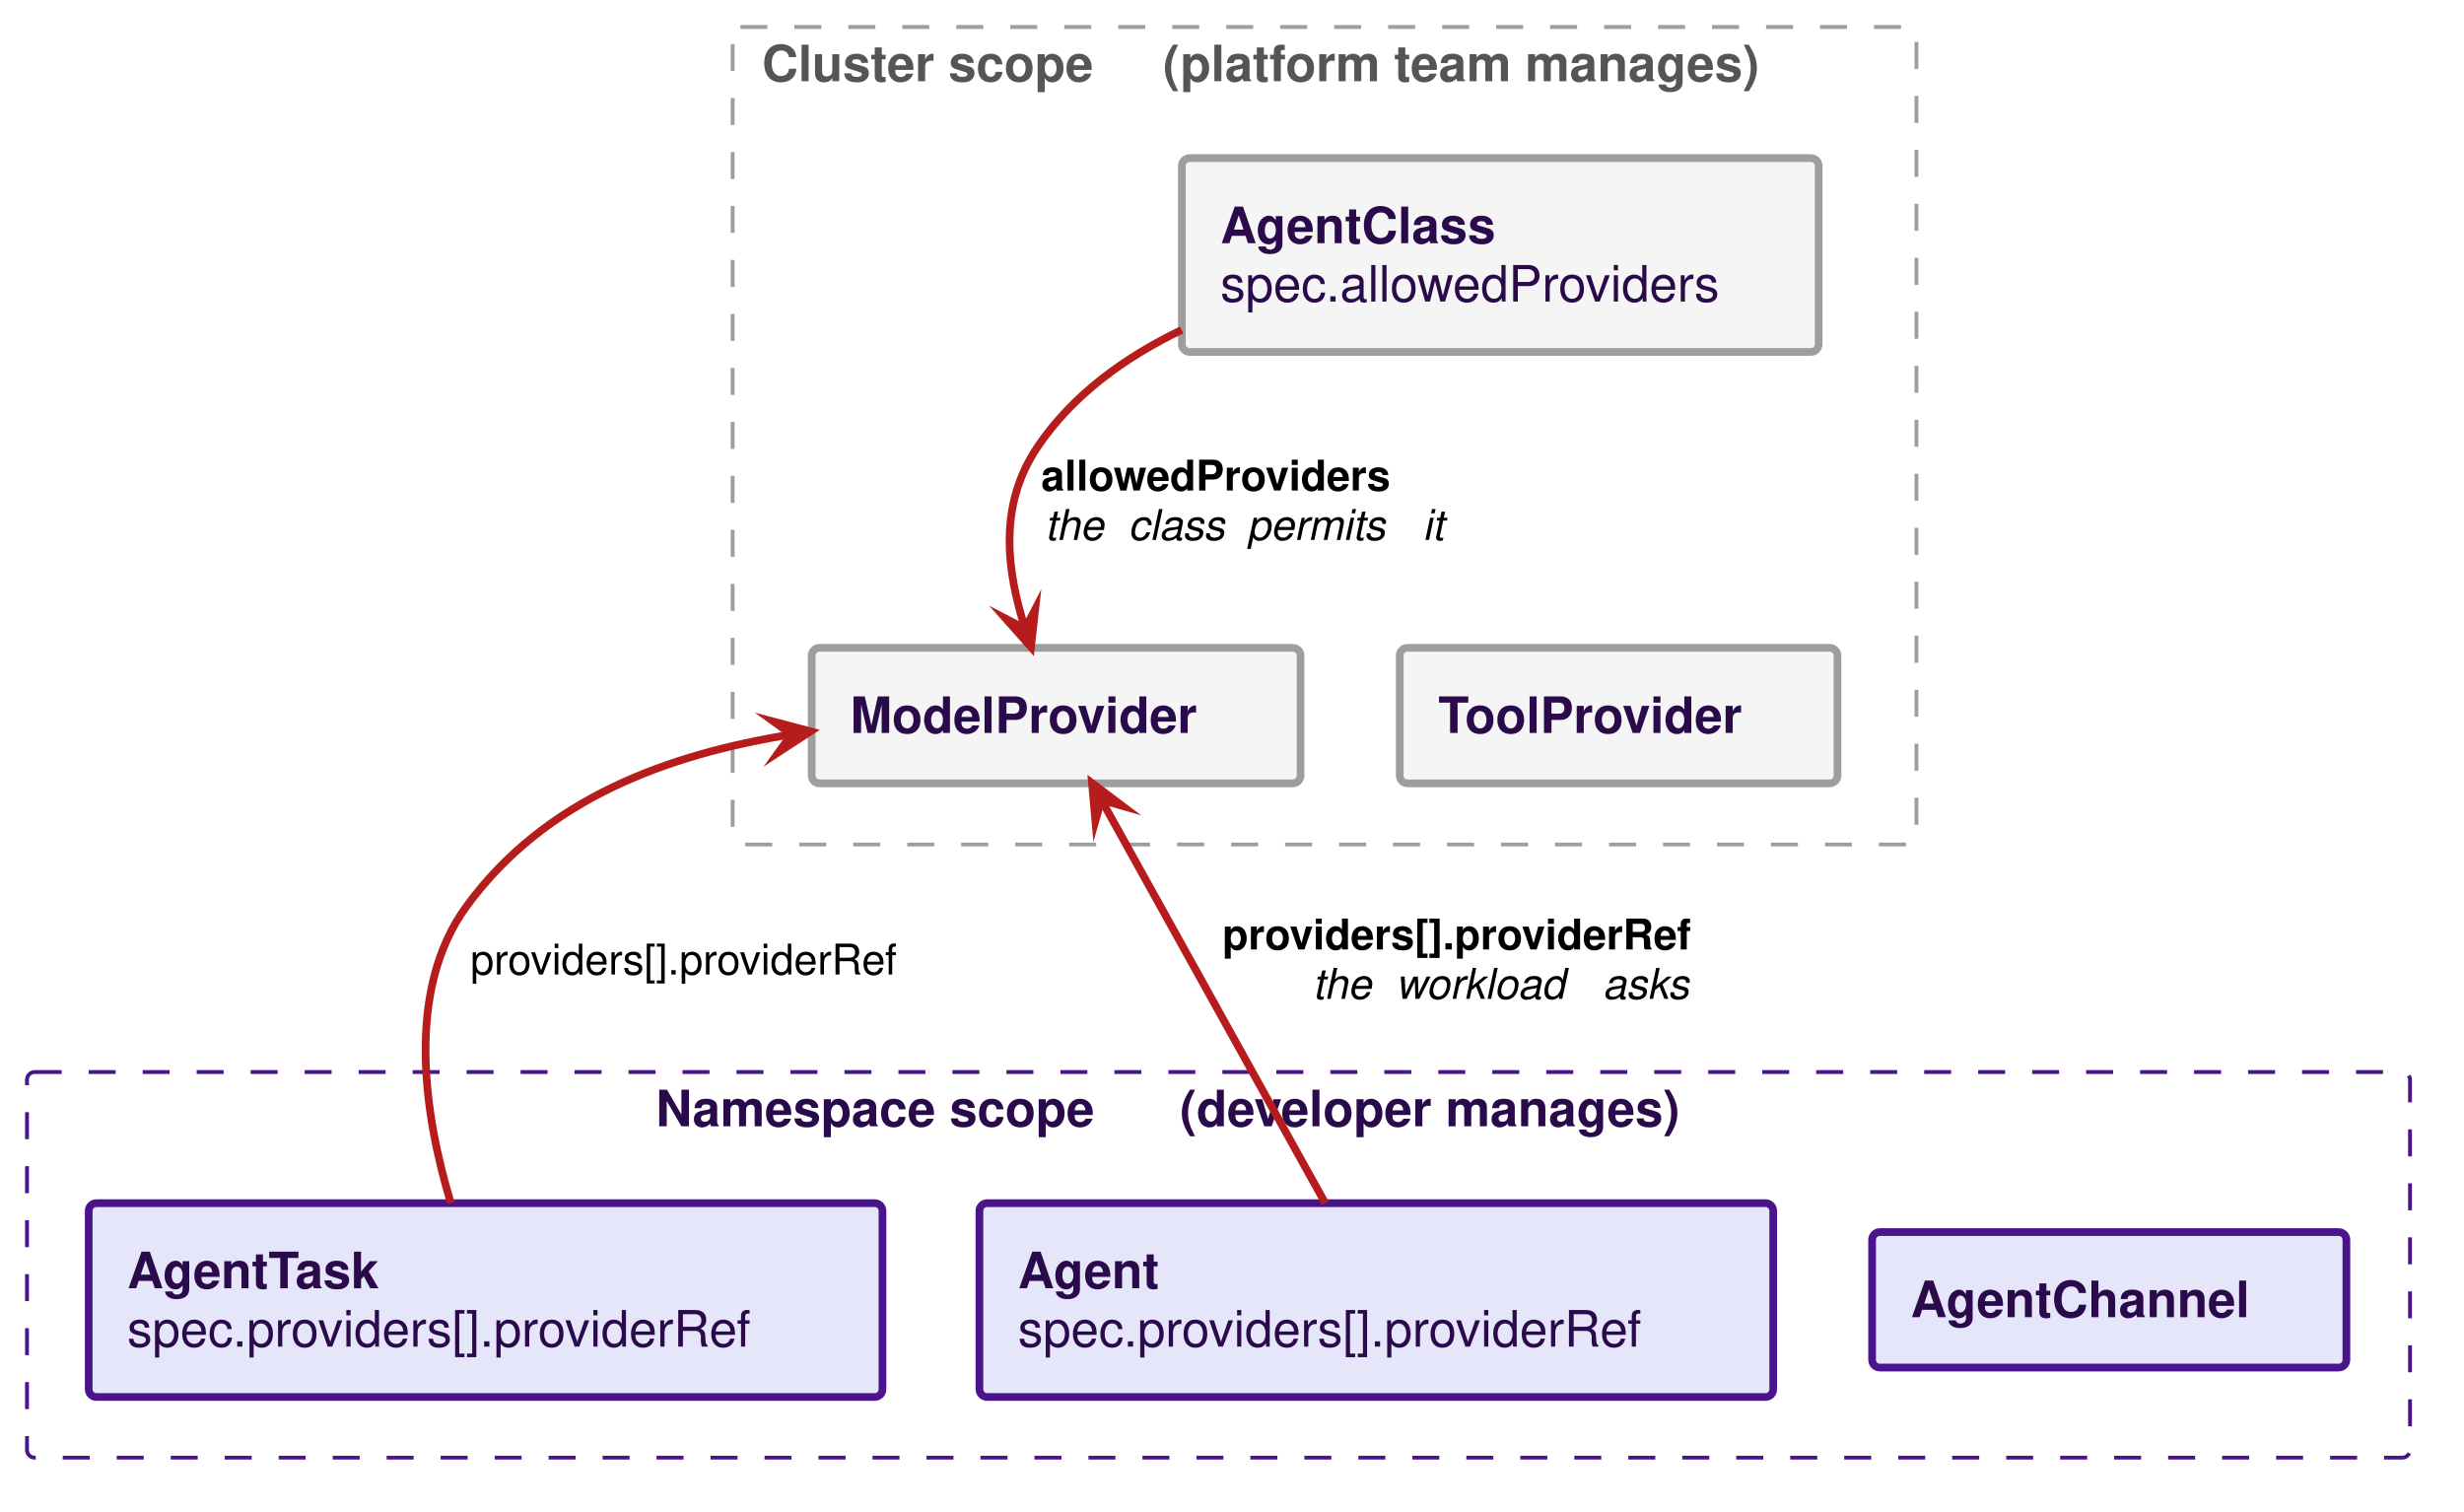
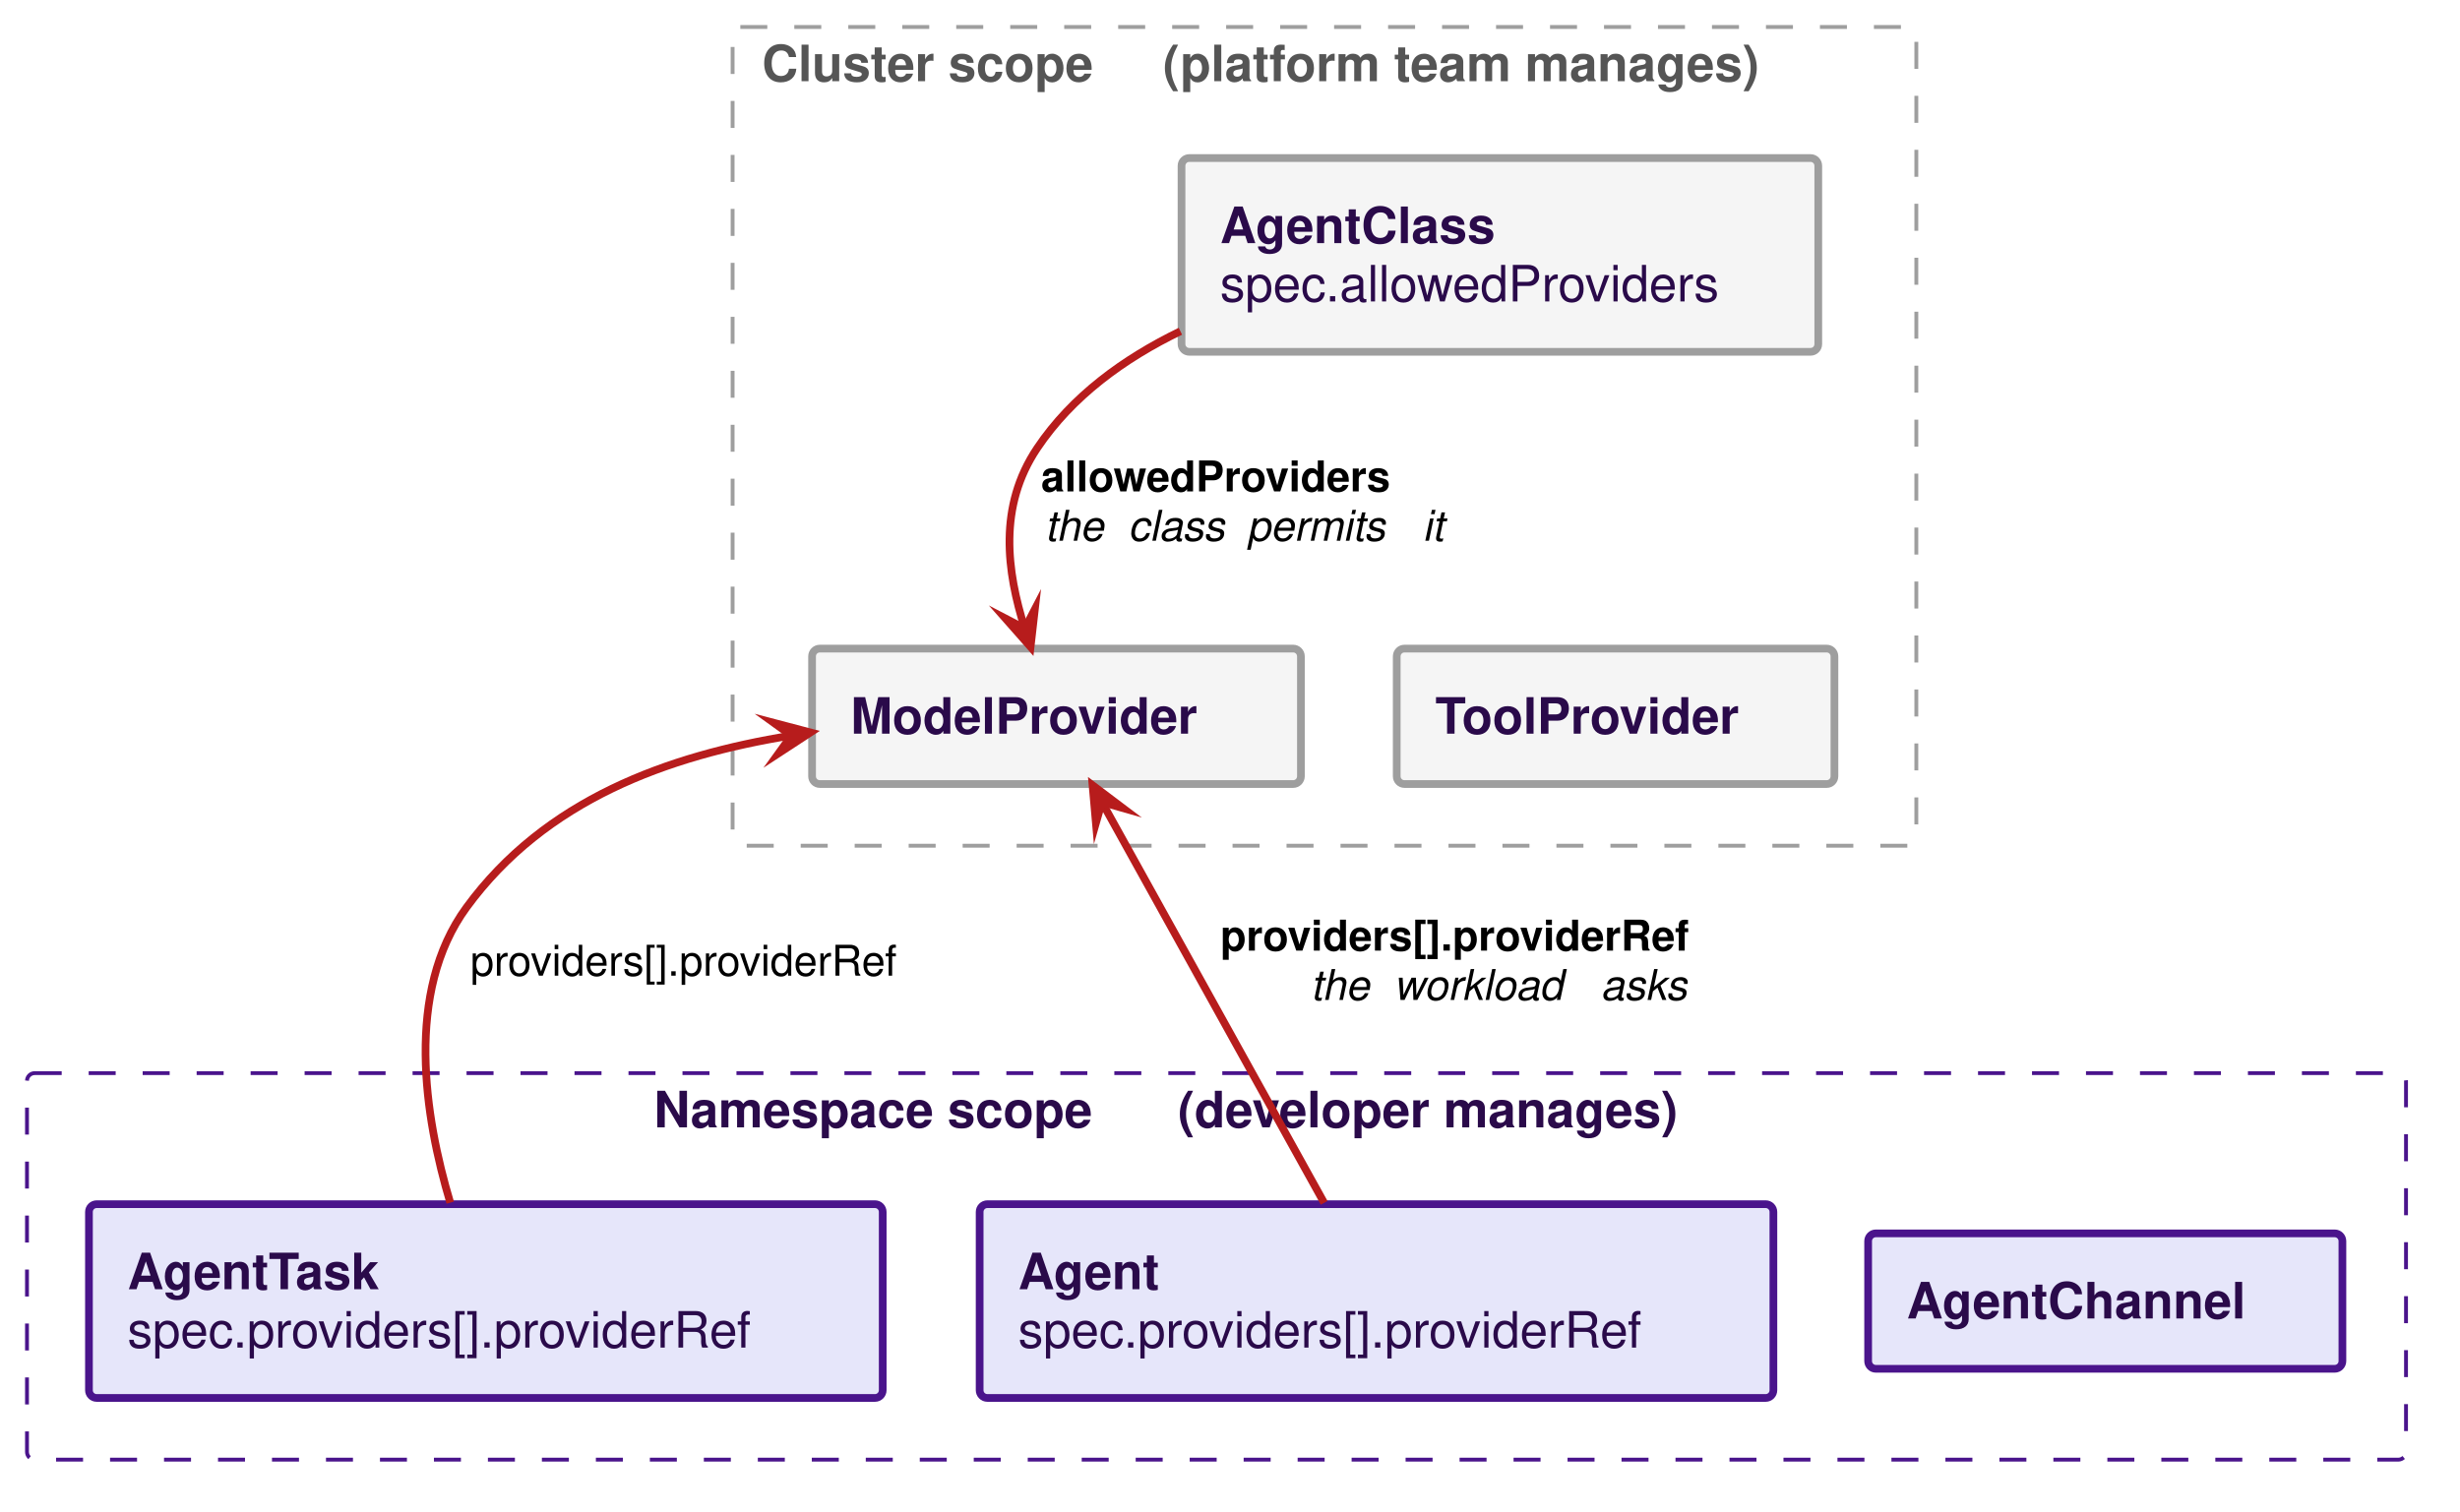
- <svg xmlns="http://www.w3.org/2000/svg" contentStyleType="text/css" data-diagram-type="DESCRIPTION" height="392px" preserveAspectRatio="none" style="width:639px;height:392px;" version="1.1" viewBox="0 0 639 392" width="639px" zoomAndPan="magnify">
+ <svg xmlns="http://www.w3.org/2000/svg" version="1.1" data-diagram-type="DESCRIPTION" style="width:638px;height:392px;" width="638px" height="392px" viewBox="0 0 638 392" zoomAndPan="magnify" preserveAspectRatio="none" contentStyleType="text/css">
  <defs />
-   <g>
-     <g class="cluster" data-qualified-name="clusterband" data-source-line="13" id="ent0001">
-       <rect fill="none" height="212" rx="2" ry="2" style="stroke:#9E9E9E;stroke-width:1;stroke-dasharray:7,7;" width="307" x="190" y="7" />
-       <text fill="#555555" font-family="Helvetica" font-size="13" font-weight="700" lengthAdjust="spacing" textLength="99.455" x="197.618" y="21.067">Cluster scope</text>
-       <text fill="#555555" font-family="Helvetica" font-size="13" font-weight="700" lengthAdjust="spacing" textLength="187.783" x="301.599" y="21.067">(platform team manages)</text>
+   <g font-family="sans-serif" lengthAdjust="spacing">
+     <g class="cluster" data-qualified-name="clusterband" id="ent0001" data-source-line="13">
+       <rect x="190" y="7" width="307" height="212.39" fill="none" style="stroke:#9E9E9E;stroke-width:1;stroke-dasharray:7,7;" rx="2" ry="2" />
+       <text x="197.618" y="21.067" fill="#555" font-size="13" textLength="99.455" font-weight="700" font-family="Helvetica">Cluster scope</text>
+       <text x="301.599" y="21.067" fill="#555" font-size="13" textLength="187.783" font-weight="700" font-family="Helvetica">(platform team manages)</text>
    </g>
-     <g class="cluster" data-qualified-name="nsband" data-source-line="19" id="ent0005">
-       <rect fill="none" height="100" rx="2" ry="2" style="stroke:#4A148C;stroke-width:1;stroke-dasharray:7,7;" width="618" x="7" y="278" />
-       <text fill="#2A0A4A" font-family="Helvetica" font-size="13" font-weight="700" lengthAdjust="spacing" textLength="131.377" x="170.074" y="292.067">Namespace scope</text>
-       <text fill="#2A0A4A" font-family="Helvetica" font-size="13" font-weight="700" lengthAdjust="spacing" textLength="155.949" x="305.977" y="292.067">(developer manages)</text>
+     <g class="cluster" data-qualified-name="nsband" id="ent0005" data-source-line="19">
+       <rect x="7" y="278.39" width="617" height="100.27" fill="none" style="stroke:#4A148C;stroke-width:1;stroke-dasharray:7,7;" rx="2" ry="2" />
+       <text x="169.574" y="292.457" fill="#2A0A4A" font-size="13" textLength="131.377" font-weight="700" font-family="Helvetica">Namespace scope</text>
+       <text x="305.477" y="292.457" fill="#2A0A4A" font-size="13" textLength="155.949" font-weight="700" font-family="Helvetica">(developer manages)</text>
    </g>
-     <g class="entity" data-qualified-name="clusterband.ac" data-source-line="14" id="ent0002">
-       <rect fill="#F5F5F5" height="50.266" rx="2" ry="2" style="stroke:#9E9E9E;stroke-width:2;" width="165.139" x="306.5" y="41" />
-       <text fill="#2A0A4A" font-family="Helvetica" font-size="13" font-weight="700" lengthAdjust="spacing" textLength="81.897" x="316.5" y="63.067">AgentClass</text>
-       <text fill="#2A0A4A" font-family="Helvetica" font-size="13" lengthAdjust="spacing" textLength="145.139" x="316.5" y="78.2">spec.allowedProviders</text>
+     <g class="entity" data-qualified-name="clusterband.ac" id="ent0002" data-source-line="14">
+       <rect x="306.43" y="41" width="165.139" height="50.266" fill="#F5F5F5" style="stroke:#9E9E9E;stroke-width:2;" rx="2" ry="2" />
+       <text x="316.43" y="63.067" fill="#2A0A4A" font-size="13" textLength="81.897" font-weight="700" font-family="Helvetica">AgentClass</text>
+       <text x="316.43" y="78.2" fill="#2A0A4A" font-size="13" textLength="145.139" font-family="Helvetica">spec.allowedProviders</text>
    </g>
-     <g class="entity" data-qualified-name="clusterband.mp" data-source-line="15" id="ent0003">
-       <rect fill="#F5F5F5" height="35.133" rx="2" ry="2" style="stroke:#9E9E9E;stroke-width:2;" width="126.78" x="210.5" y="168" />
-       <text fill="#2A0A4A" font-family="Helvetica" font-size="13" font-weight="700" lengthAdjust="spacing" textLength="106.78" x="220.5" y="190.067">ModelProvider</text>
+     <g class="entity" data-qualified-name="clusterband.mp" id="ent0003" data-source-line="15">
+       <rect x="210.61" y="168.26" width="126.78" height="35.133" fill="#F5F5F5" style="stroke:#9E9E9E;stroke-width:2;" rx="2" ry="2" />
+       <text x="220.61" y="190.327" fill="#2A0A4A" font-size="13" textLength="106.78" font-weight="700" font-family="Helvetica">ModelProvider</text>
    </g>
-     <g class="entity" data-qualified-name="clusterband.tp" data-source-line="16" id="ent0004">
-       <rect fill="#F5F5F5" height="35.133" rx="2" ry="2" style="stroke:#9E9E9E;stroke-width:2;" width="113.52" x="363" y="168" />
-       <text fill="#2A0A4A" font-family="Helvetica" font-size="13" font-weight="700" lengthAdjust="spacing" textLength="93.52" x="373" y="190.067">ToolProvider</text>
+     <g class="entity" data-qualified-name="clusterband.tp" id="ent0004" data-source-line="16">
+       <rect x="362.24" y="168.26" width="113.52" height="35.133" fill="#F5F5F5" style="stroke:#9E9E9E;stroke-width:2;" rx="2" ry="2" />
+       <text x="372.24" y="190.327" fill="#2A0A4A" font-size="13" textLength="93.52" font-weight="700" font-family="Helvetica">ToolProvider</text>
    </g>
-     <g class="entity" data-qualified-name="nsband.ag" data-source-line="20" id="ent0006">
-       <rect fill="#E6E6FA" height="50.266" rx="2" ry="2" style="stroke:#4A148C;stroke-width:2;" width="205.859" x="254" y="312" />
-       <text fill="#2A0A4A" font-family="Helvetica" font-size="13" font-weight="700" lengthAdjust="spacing" textLength="43.653" x="264" y="334.067">Agent</text>
-       <text fill="#2A0A4A" font-family="Helvetica" font-size="13" lengthAdjust="spacing" textLength="185.859" x="264" y="349.2">spec.providers[].providerRef</text>
+     <g class="entity" data-qualified-name="nsband.ag" id="ent0006" data-source-line="20">
+       <rect x="254.07" y="312.39" width="205.859" height="50.266" fill="#E6E6FA" style="stroke:#4A148C;stroke-width:2;" rx="2" ry="2" />
+       <text x="264.07" y="334.457" fill="#2A0A4A" font-size="13" textLength="43.653" font-weight="700" font-family="Helvetica">Agent</text>
+       <text x="264.07" y="349.59" fill="#2A0A4A" font-size="13" textLength="185.859" font-family="Helvetica">spec.providers[].providerRef</text>
    </g>
-     <g class="entity" data-qualified-name="nsband.at" data-source-line="21" id="ent0007">
-       <rect fill="#E6E6FA" height="50.266" rx="2" ry="2" style="stroke:#4A148C;stroke-width:2;" width="205.859" x="23" y="312" />
-       <text fill="#2A0A4A" font-family="Helvetica" font-size="13" font-weight="700" lengthAdjust="spacing" textLength="77.676" x="33" y="334.067">AgentTask</text>
-       <text fill="#2A0A4A" font-family="Helvetica" font-size="13" lengthAdjust="spacing" textLength="185.859" x="33" y="349.2">spec.providers[].providerRef</text>
+     <g class="entity" data-qualified-name="nsband.at" id="ent0007" data-source-line="21">
+       <rect x="23.07" y="312.39" width="205.859" height="50.266" fill="#E6E6FA" style="stroke:#4A148C;stroke-width:2;" rx="2" ry="2" />
+       <text x="33.07" y="334.457" fill="#2A0A4A" font-size="13" textLength="77.676" font-weight="700" font-family="Helvetica">AgentTask</text>
+       <text x="33.07" y="349.59" fill="#2A0A4A" font-size="13" textLength="185.859" font-family="Helvetica">spec.providers[].providerRef</text>
    </g>
-     <g class="entity" data-qualified-name="nsband.ch" data-source-line="22" id="ent0008">
-       <rect fill="#E6E6FA" height="35.133" rx="2" ry="2" style="stroke:#4A148C;stroke-width:2;" width="123.003" x="485.5" y="319.5" />
-       <text fill="#2A0A4A" font-family="Helvetica" font-size="13" font-weight="700" lengthAdjust="spacing" textLength="103.003" x="495.5" y="341.567">AgentChannel</text>
+     <g class="entity" data-qualified-name="nsband.ch" id="ent0008" data-source-line="22">
+       <rect x="484.5" y="319.96" width="123.003" height="35.133" fill="#E6E6FA" style="stroke:#4A148C;stroke-width:2;" rx="2" ry="2" />
+       <text x="494.5" y="342.027" fill="#2A0A4A" font-size="13" textLength="103.003" font-weight="700" font-family="Helvetica">AgentChannel</text>
    </g>
-     <g class="link" data-entity-1="ent0002" data-entity-2="ent0003" data-link-type="dependency" data-source-line="34" id="lnk16">
-       <path d="M306.45,85.56 C291.67,92.66 278.1,102.46 269,116 C258.76,131.24 261.136,148.175 265.856,163.035" fill="none" id="ac-to-mp" style="stroke:#B71C1C;stroke-width:2;" />
-       <polygon fill="#B71C1C" points="267.37,167.8,268.458,158.011,265.856,163.035,260.833,160.433,267.37,167.8" style="stroke:#B71C1C;stroke-width:2;stroke-linejoin:miter;stroke-miterlimit:10;" />
-       <text fill="#000000" font-family="Helvetica" font-size="11" font-weight="700" lengthAdjust="spacing" textLength="107.309" x="270" y="127.21">allowedProviders</text>
-       <text fill="#000000" font-family="Helvetica" font-size="11" font-style="italic" lengthAdjust="spacing" textLength="18.052" x="271.002" y="140.015">the</text>
-       <text fill="#000000" font-family="Helvetica" font-size="11" font-style="italic" lengthAdjust="spacing" textLength="3.497" x="289.054" y="140.015"> </text>
-       <text fill="#000000" font-family="Helvetica" font-size="11" font-style="italic" lengthAdjust="spacing" textLength="27.307" x="292.55" y="140.015">class</text>
-       <text fill="#000000" font-family="Helvetica" font-size="11" font-style="italic" lengthAdjust="spacing" textLength="3.497" x="319.857" y="140.015"> </text>
-       <text fill="#000000" font-family="Helvetica" font-size="11" font-style="italic" lengthAdjust="spacing" textLength="42.088" x="323.354" y="140.015">permits</text>
-       <text fill="#000000" font-family="Helvetica" font-size="11" font-style="italic" lengthAdjust="spacing" textLength="3.497" x="365.442" y="140.015"> </text>
-       <text fill="#000000" font-family="Helvetica" font-size="11" font-style="italic" lengthAdjust="spacing" textLength="7.369" x="368.938" y="140.015">it</text>
+     <g class="link" data-entity-1="ent0002" data-entity-2="ent0003" id="lnk16" data-source-line="34" data-link-type="dependency">
+       <path d="M306.14,85.93 C291.48,93.03 278.03,102.8 269,116.26 C258.82,131.42 261.099,148.181 265.779,163.051" style="stroke:#B71C1C;stroke-width:2;" fill="none" id="ac-to-mp" />
+       <polygon points="267.28,167.82,268.394,158.034,265.779,163.051,260.763,160.436,267.28,167.82" fill="#B71C1C" style="stroke:#B71C1C;stroke-width:2;stroke-linejoin:miter;stroke-miterlimit:10;" />
+       <text x="270" y="127.47" fill="#000" font-size="11" textLength="107.309" font-weight="700" font-family="Helvetica">allowedProviders</text>
+       <text x="271.002" y="140.275" fill="#000" font-size="11" textLength="18.052" font-style="italic" font-family="Helvetica">the</text>
+       <text x="289.054" y="140.275" fill="#000" font-size="11" font-style="italic" font-family="Helvetica"> </text>
+       <text x="292.551" y="140.275" fill="#000" font-size="11" textLength="27.307" font-style="italic" font-family="Helvetica">class</text>
+       <text x="319.857" y="140.275" fill="#000" font-size="11" font-style="italic" font-family="Helvetica"> </text>
+       <text x="323.354" y="140.275" fill="#000" font-size="11" textLength="42.088" font-style="italic" font-family="Helvetica">permits</text>
+       <text x="365.442" y="140.275" fill="#000" font-size="11" font-style="italic" font-family="Helvetica"> </text>
+       <text x="368.938" y="140.275" fill="#000" font-size="11" textLength="7.369" font-style="italic" font-family="Helvetica">it</text>
    </g>
-     <g class="link" data-entity-1="ent0003" data-entity-2="ent0007" data-link-type="dependency" data-source-line="36" id="lnk18">
-       <path d="M205.254,190.449 C173.004,195.669 141.41,207.12 121,235 C104.82,257.1 110.22,289.77 116.9,311.92" fill="none" id="mp-backto-at" style="stroke:#B71C1C;stroke-width:2;" />
-       <polygon fill="#B71C1C" points="210.19,189.65,200.667,187.139,205.254,190.449,201.945,195.037,210.19,189.65" style="stroke:#B71C1C;stroke-width:2;stroke-linejoin:miter;stroke-miterlimit:10;" />
-       <text fill="#000000" font-family="Helvetica" font-size="11" lengthAdjust="spacing" textLength="128.24" x="122" y="252.71">providers[].providerRef</text>
+     <g class="link" data-entity-1="ent0003" data-entity-2="ent0007" id="lnk18" data-source-line="36" data-link-type="dependency">
+       <path d="M205.254,190.81 C173.004,196.04 141.41,207.51 121,235.39 C104.91,257.38 110.14,289.82 116.77,311.99" style="stroke:#B71C1C;stroke-width:2;" fill="none" id="mp-backto-at" />
+       <polygon points="210.19,190.01,200.666,187.502,205.254,190.81,201.946,195.399,210.19,190.01" fill="#B71C1C" style="stroke:#B71C1C;stroke-width:2;stroke-linejoin:miter;stroke-miterlimit:10;" />
+       <text x="122" y="253.1" fill="#000" font-size="11" textLength="128.24" font-family="Helvetica">providers[].providerRef</text>
    </g>
-     <g class="link" data-entity-1="ent0003" data-entity-2="ent0006" data-link-type="dependency" data-source-line="35" id="lnk17">
-       <path d="M285.627,207.441 C300.317,233.901 326.7,281.43 343.66,311.96" fill="none" id="mp-backto-ag" style="stroke:#B71C1C;stroke-width:2;" />
-       <polygon fill="#B71C1C" points="283.2,203.07,284.071,212.88,285.627,207.441,291.066,208.997,283.2,203.07" style="stroke:#B71C1C;stroke-width:2;stroke-linejoin:miter;stroke-miterlimit:10;" />
-       <text fill="#000000" font-family="Helvetica" font-size="11" font-weight="700" lengthAdjust="spacing" textLength="146.609" x="317" y="246.21">providers[].providerRef</text>
-       <text fill="#000000" font-family="Helvetica" font-size="11" font-style="italic" lengthAdjust="spacing" textLength="18.052" x="340.431" y="259.015">the</text>
-       <text fill="#000000" font-family="Helvetica" font-size="11" font-style="italic" lengthAdjust="spacing" textLength="3.497" x="358.484" y="259.015"> </text>
-       <text fill="#000000" font-family="Helvetica" font-size="11" font-style="italic" lengthAdjust="spacing" textLength="50.128" x="361.98" y="259.015">workload</text>
-       <text fill="#000000" font-family="Helvetica" font-size="11" font-style="italic" lengthAdjust="spacing" textLength="3.497" x="412.109" y="259.015"> </text>
-       <text fill="#000000" font-family="Helvetica" font-size="11" font-style="italic" lengthAdjust="spacing" textLength="24.573" x="415.605" y="259.015">asks</text>
+     <g class="link" data-entity-1="ent0003" data-entity-2="ent0006" id="lnk17" data-source-line="35" data-link-type="dependency">
+       <path d="M285.784,208.083 C300.454,234.543 326.5,281.52 343.42,312.04" style="stroke:#B71C1C;stroke-width:2;" fill="none" id="mp-backto-ag" />
+       <polygon points="283.36,203.71,284.226,213.521,285.784,208.083,291.222,209.642,283.36,203.71" fill="#B71C1C" style="stroke:#B71C1C;stroke-width:2;stroke-linejoin:miter;stroke-miterlimit:10;" />
+       <text x="316.5" y="246.6" fill="#000" font-size="11" textLength="146.609" font-weight="700" font-family="Helvetica">providers[].providerRef</text>
+       <text x="339.931" y="259.405" fill="#000" font-size="11" textLength="18.052" font-style="italic" font-family="Helvetica">the</text>
+       <text x="357.984" y="259.405" fill="#000" font-size="11" font-style="italic" font-family="Helvetica"> </text>
+       <text x="361.48" y="259.405" fill="#000" font-size="11" textLength="50.128" font-style="italic" font-family="Helvetica">workload</text>
+       <text x="411.609" y="259.405" fill="#000" font-size="11" font-style="italic" font-family="Helvetica"> </text>
+       <text x="415.105" y="259.405" fill="#000" font-size="11" textLength="24.573" font-style="italic" font-family="Helvetica">asks</text>
    </g>
  </g>
</svg>
